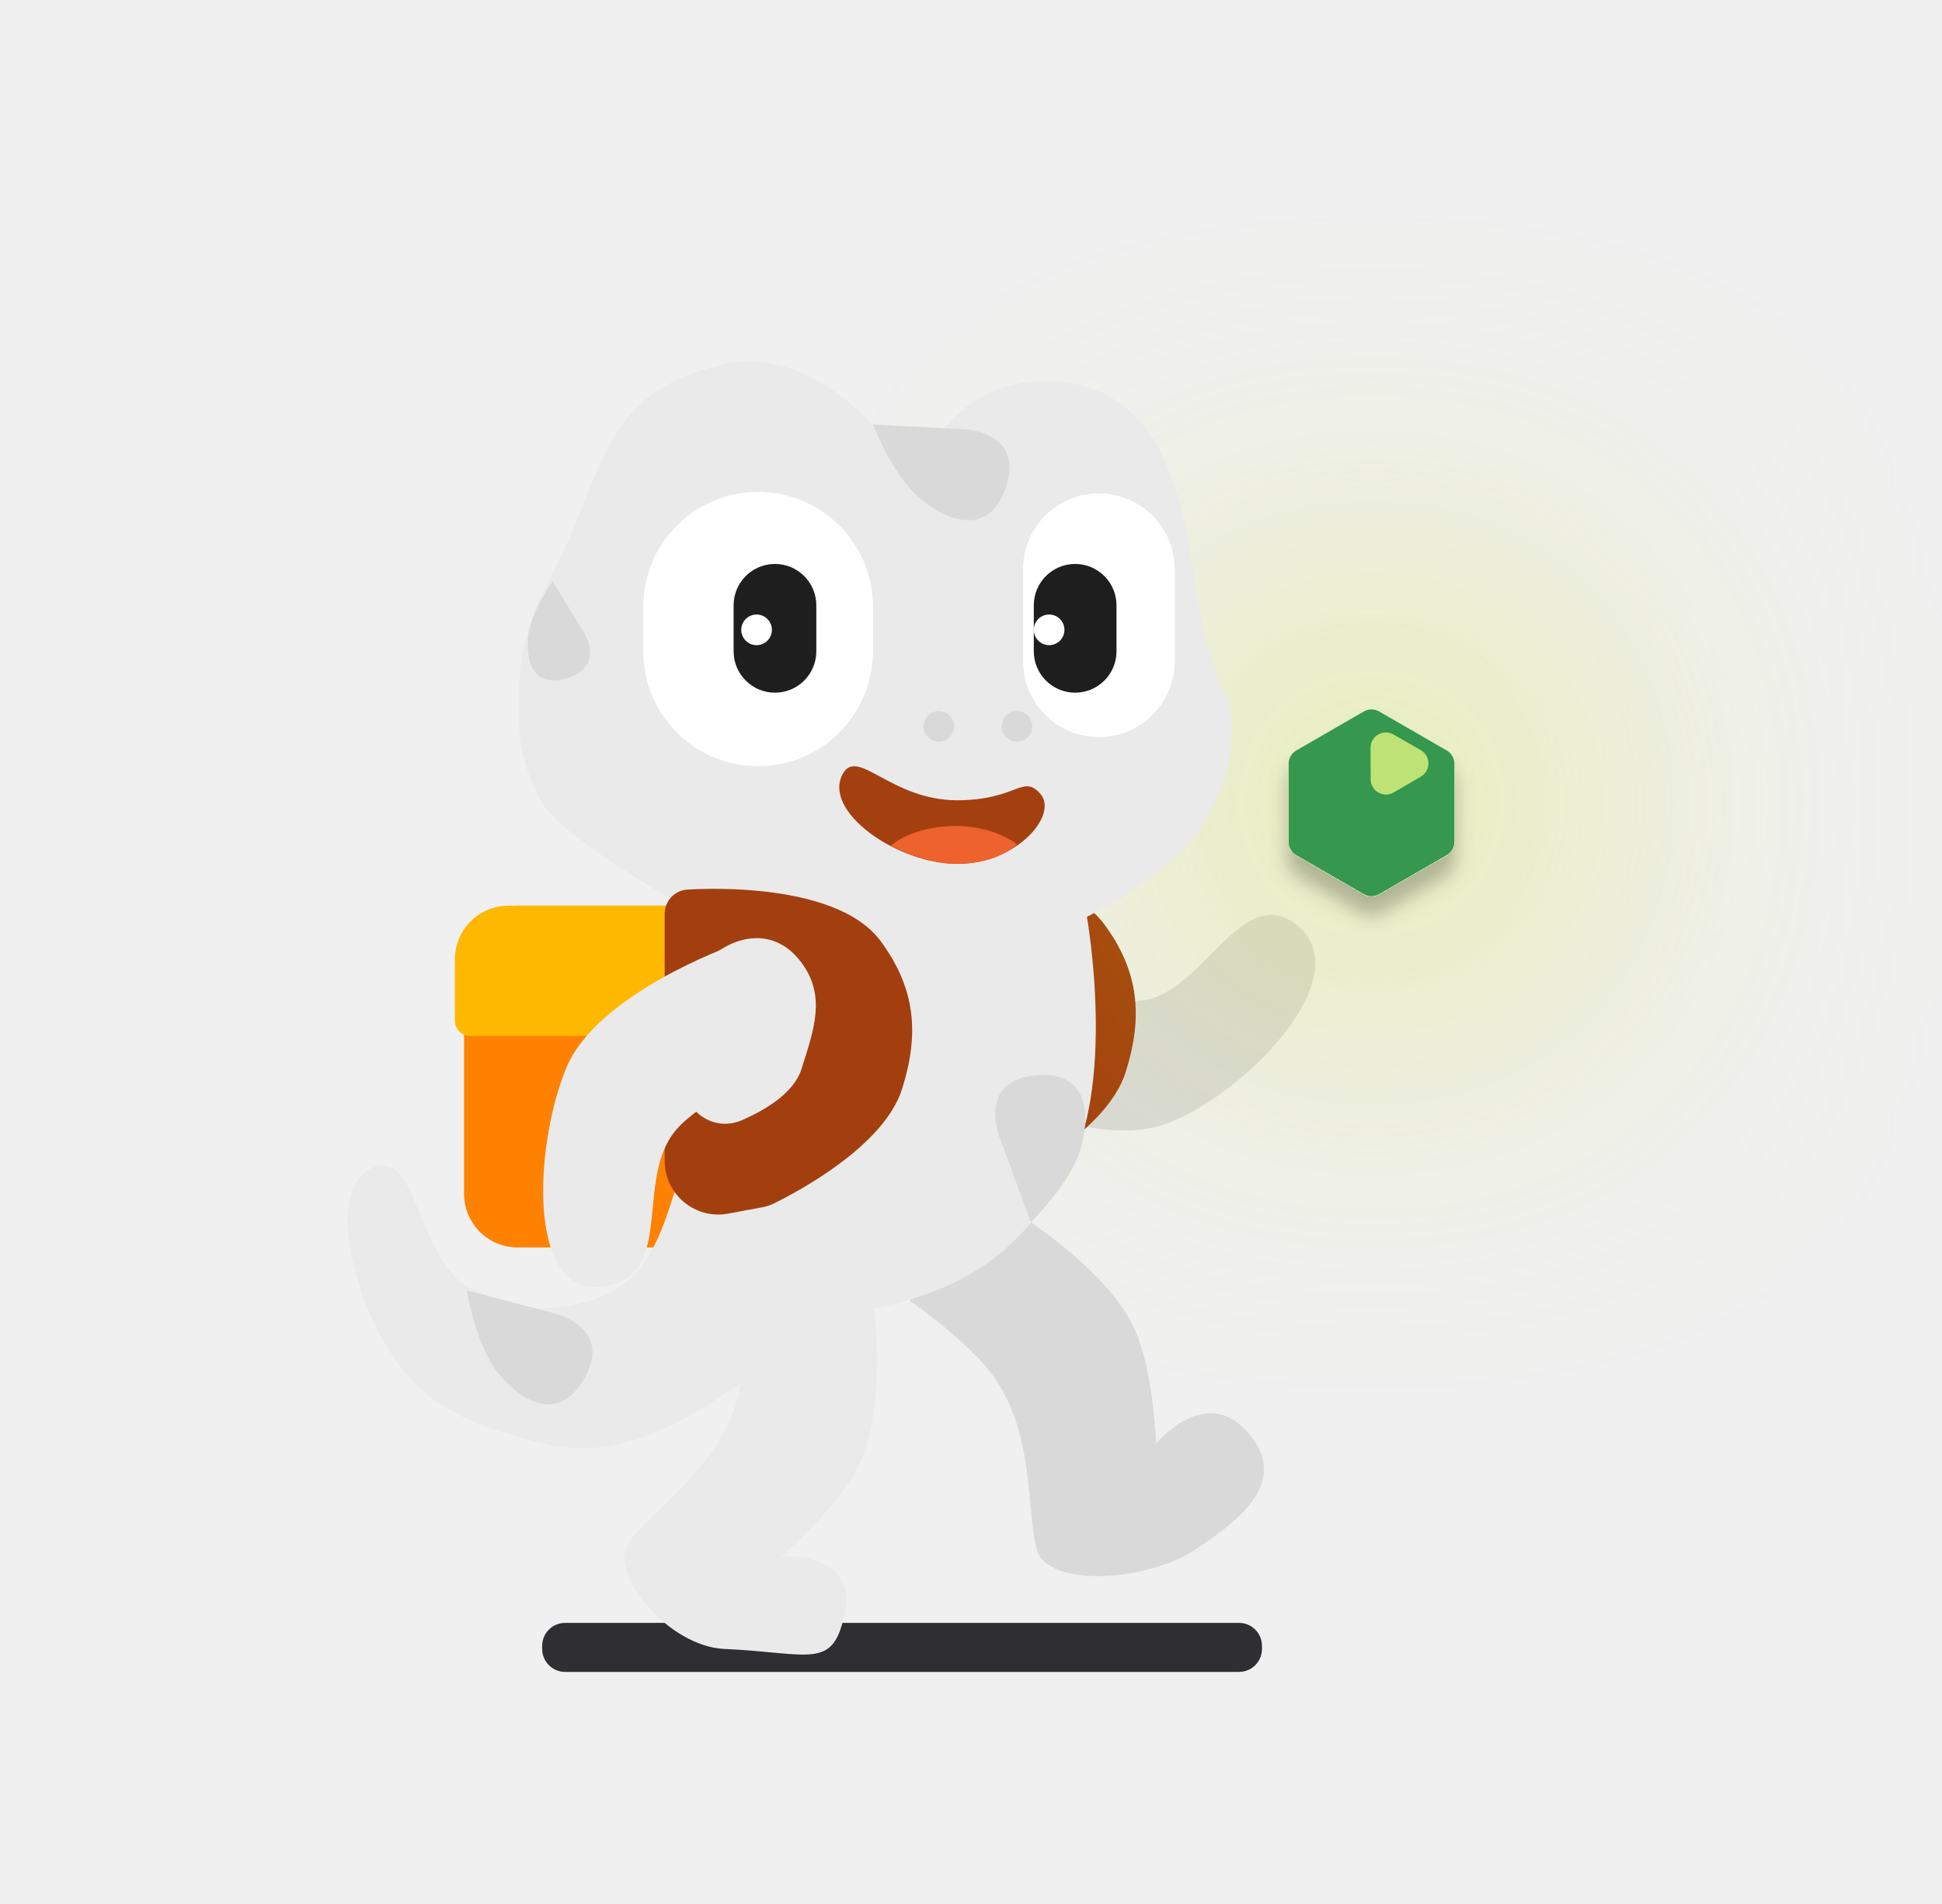
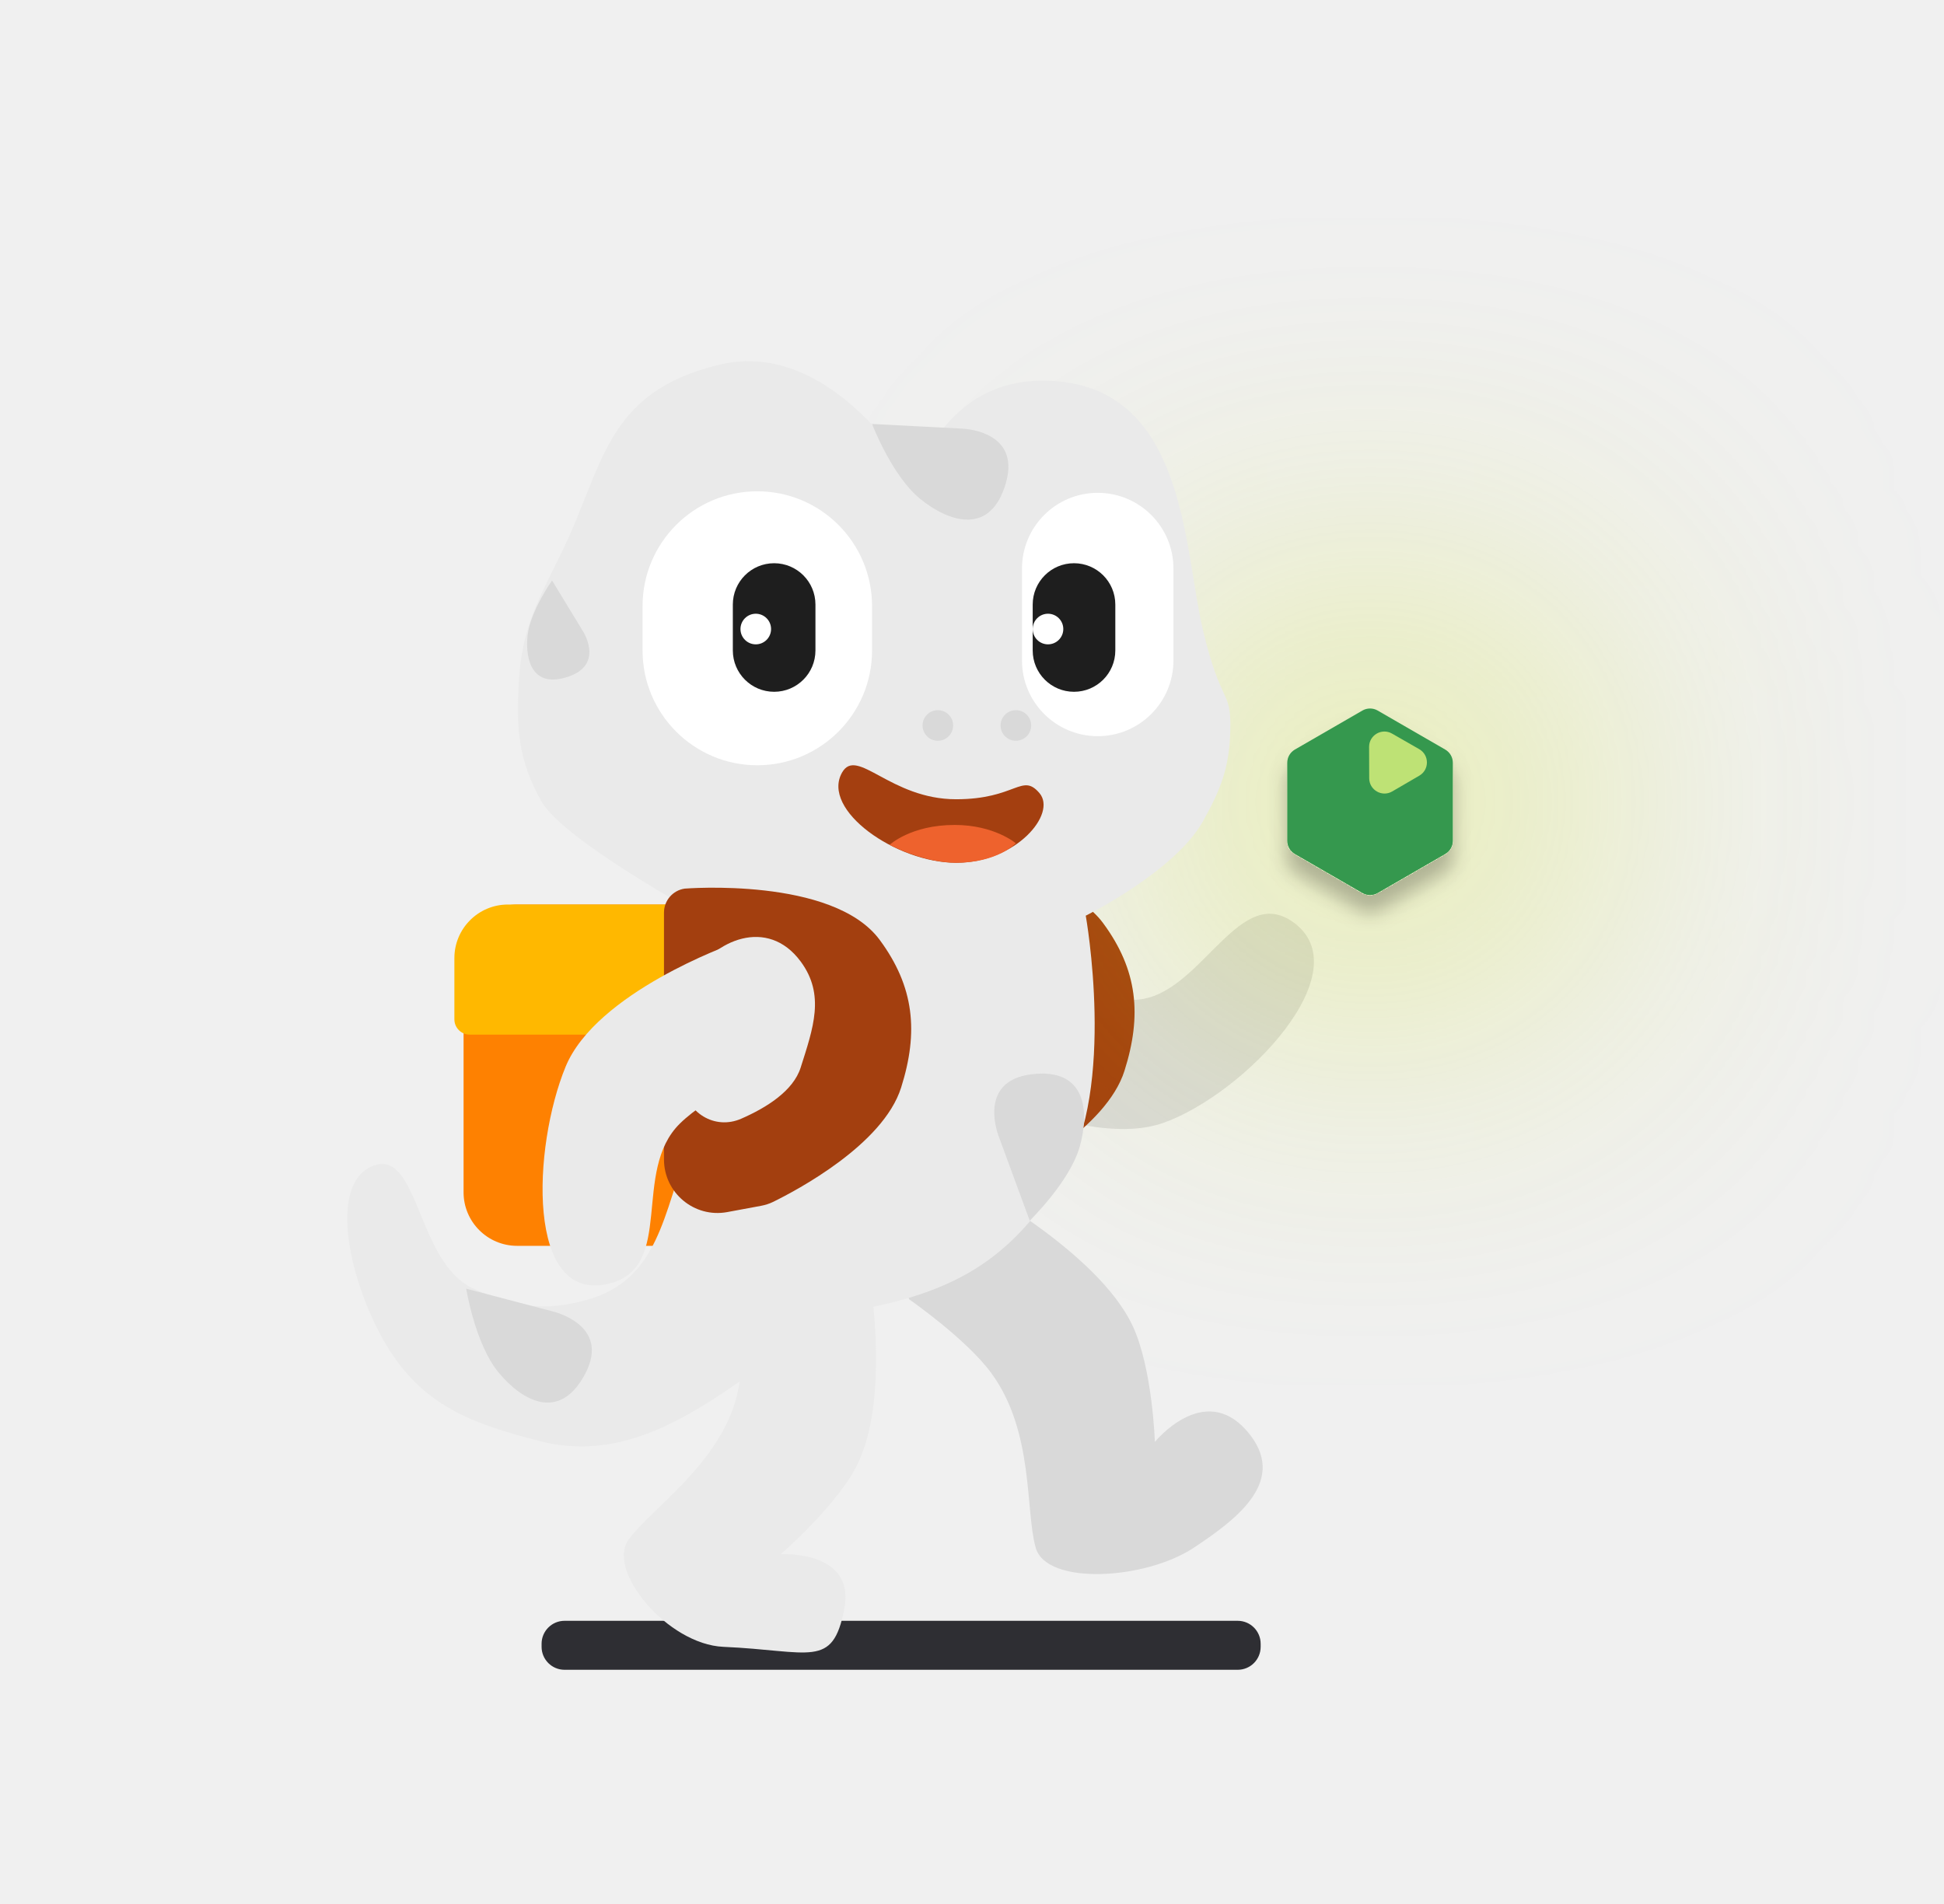
- <svg xmlns="http://www.w3.org/2000/svg" width="401" height="393" viewBox="0 0 401 393" fill="none">
+ <svg xmlns="http://www.w3.org/2000/svg" width="435" height="426" viewBox="0 0 435 426" fill="none">
  <g clip-path="url(#clip0_760_2850)">
-     <path d="M255.843 335.094H116.695C114.075 335.094 111.951 337.219 111.951 339.84V340.473C111.951 343.094 114.075 345.219 116.695 345.219H255.843C258.463 345.219 260.587 343.094 260.587 340.473V339.84C260.587 337.219 258.463 335.094 255.843 335.094Z" fill="#2E2E33" />
-     <path d="M240.5 232.133C224.815 237.689 198.779 223.485 198.779 223.485C198.779 223.485 196.482 215.446 198.258 210.83C200.754 204.342 212.836 200.624 212.836 200.624C212.836 200.624 225.083 206.15 233.462 206.689C247.552 207.595 255.375 182.528 267.053 190.469C281.814 200.505 257.323 226.174 240.5 232.133Z" fill="#D9D9D9" />
-     <path d="M183.422 185.187C183.422 182.706 185.238 180.599 187.691 180.236C187.691 180.236 218.338 177.735 228.013 190.836C235.169 200.527 236.074 209.883 232.44 221.371C228.699 233.198 210.776 242.653 205.961 245.01C205.165 245.4 204.328 245.659 203.457 245.821L196.506 247.108C189.701 248.369 183.422 243.143 183.422 236.219V185.187Z" fill="#A33F0F" />
-     <path d="M189.274 198.557C193.752 190.929 204.794 185.999 211.68 195.306C216.773 202.19 214.266 209.065 211.68 217.226C210.143 222.076 204.568 225.55 199.365 227.816C193.915 230.188 188.097 226.588 187.329 220.692C186.38 213.412 186.046 204.057 189.274 198.557Z" fill="#EAEAEA" />
-     <path d="M95.822 198.083C95.822 191.966 100.778 187.008 106.891 187.008H161.601V246.496C161.601 252.612 156.646 257.571 150.533 257.571H106.891C100.778 257.571 95.822 252.612 95.822 246.496V198.083Z" fill="#FE8101" />
-     <path d="M137.884 210.74C137.884 212.487 136.468 213.904 134.722 213.904H97.088C95.342 213.904 93.926 212.487 93.926 210.74V198.083C93.926 191.966 98.881 187.008 104.994 187.008H137.884V210.74Z" fill="#FFB800" />
+     <path d="M276.956 362.746H126.325C123.489 362.746 121.189 365.046 121.189 367.884V368.569C121.189 371.407 123.489 373.707 126.325 373.707H276.956C279.792 373.707 282.091 371.407 282.091 368.569V367.884C282.091 365.046 279.792 362.746 276.956 362.746Z" fill="#2E2E33" />
+     <path d="M260.346 251.29C243.367 257.304 215.182 241.928 215.182 241.928C215.182 241.928 212.695 233.226 214.618 228.229C217.32 221.206 230.399 217.18 230.399 217.18C230.399 217.18 243.657 223.163 252.727 223.746C267.98 224.726 276.449 197.591 289.091 206.187C305.07 217.052 278.558 244.838 260.346 251.29Z" fill="#D9D9D9" />
+     <path d="M198.559 200.471C198.559 197.785 200.525 195.504 203.18 195.111C203.18 195.111 236.356 192.404 246.829 206.586C254.576 217.076 255.556 227.205 251.622 239.641C247.572 252.444 228.17 262.679 222.958 265.231C222.096 265.653 221.19 265.933 220.247 266.108L212.722 267.502C205.356 268.867 198.559 263.21 198.559 255.714V200.471Z" fill="#A33F0F" />
+     <path d="M204.893 214.941C209.74 206.684 221.694 201.348 229.147 211.422C234.661 218.874 231.947 226.317 229.147 235.151C227.484 240.401 221.449 244.162 215.816 246.615C209.917 249.183 203.619 245.286 202.787 238.903C201.76 231.022 201.398 220.895 204.893 214.941Z" fill="#EAEAEA" />
+     <path d="M103.73 214.428C103.73 207.807 109.095 202.439 115.712 202.439H174.938V266.836C174.938 273.458 169.573 278.825 162.956 278.825H115.712C109.095 278.825 103.73 273.458 103.73 266.836V214.428Z" fill="#FE8101" />
+     <path d="M149.261 228.13C149.261 230.022 147.729 231.555 145.838 231.555H105.099C103.208 231.555 101.676 230.022 101.676 228.13V214.428C101.676 207.807 107.04 202.439 113.658 202.439H149.261V228.13Z" fill="#FFB800" />
    <g filter="url(#filter0_f_760_2850)">
-       <path d="M255.994 159.343C258.289 149.574 265.618 141.773 275.221 138.877C284.823 135.981 295.241 138.431 302.548 145.305C309.856 152.178 312.944 162.429 310.649 172.198C308.353 181.967 301.024 189.768 291.422 192.664C281.819 195.56 271.402 193.109 264.094 186.236C256.786 179.363 253.698 169.111 255.994 159.343Z" fill="#D0E60A" />
+       <path d="M277.118 172.494C279.602 161.919 287.536 153.473 297.931 150.339C308.326 147.204 319.603 149.857 327.514 157.297C335.425 164.737 338.767 175.835 336.283 186.41C333.798 196.985 325.864 205.43 315.469 208.564C305.074 211.699 293.797 209.047 285.887 201.606C277.976 194.166 274.633 183.068 277.118 172.494Z" fill="#D0E60A" />
    </g>
    <g filter="url(#filter1_d_760_2850)">
-       <path d="M281.616 146.902C282.595 146.337 283.8 146.337 284.779 146.902L298.734 154.964C299.712 155.529 300.315 156.574 300.315 157.704V173.827C300.315 174.958 299.712 176.002 298.734 176.567L284.779 184.629C283.8 185.194 282.595 185.194 281.616 184.629L267.661 176.567C266.683 176.002 266.08 174.958 266.08 173.827V157.704C266.08 156.574 266.683 155.529 267.661 154.964L281.616 146.902Z" fill="#35984E" />
+       <path d="M304.857 159.025C305.917 158.413 307.222 158.413 308.281 159.025L323.387 167.752C324.447 168.364 325.099 169.495 325.099 170.718V188.172C325.099 189.396 324.447 190.526 323.387 191.138L308.281 199.865C307.222 200.477 305.917 200.477 304.857 199.865L289.751 191.138C288.692 190.526 288.039 189.396 288.039 188.172V170.718C288.039 169.495 288.692 168.364 289.751 167.752L304.857 159.025Z" fill="#35984E" />
    </g>
-     <path d="M287.779 163.629C285.675 164.855 283.034 163.342 283.025 160.906L283.002 154.419C282.993 151.983 285.623 150.451 287.736 151.661L293.363 154.885C295.475 156.095 295.486 159.14 293.382 160.366L287.779 163.629Z" fill="#BEE275" />
-     <path d="M234.173 274.213C226.892 258.48 199.285 243.928 199.285 243.928C199.285 243.928 190.586 246.514 187.604 250.607C183.413 256.36 187.939 268.63 187.939 268.63C187.939 268.63 199.749 276.83 204.911 283.881C213.811 296.038 211.879 312.27 214.103 320.023C216.327 327.776 236.671 326.693 246.828 319.947C255.814 313.979 266.56 305.901 257.686 295.777C248.812 285.653 238.72 298.11 238.72 298.11C238.72 298.11 238.241 283.001 234.173 274.213Z" fill="#D9D9D9" />
-     <path d="M176.949 303.311C184.632 288.543 179.258 260.743 179.258 260.743C179.258 260.743 172.078 256.466 167.164 257.004C160.257 257.76 153.576 268.496 153.576 268.496C153.576 268.496 154.365 281.624 152.057 289.528C148.078 303.157 134.505 311.994 129.905 318.348C125.304 324.699 137.993 339.97 149.527 340.473C167.611 341.264 172.072 345.061 174.51 332.72C176.949 320.38 161.386 321.329 161.386 321.329C161.386 321.329 172.658 311.561 176.949 303.311Z" fill="#EAEAEA" />
-     <path d="M107.263 140.739C107.878 129.815 111.307 123.985 116.118 114.159C124.815 96.399 124.973 81.093 148.692 75.397C172.41 69.701 189.171 99.604 189.171 99.604C189.171 99.604 195.496 75.555 220.321 79.036C245.147 82.517 244.83 114.159 248.625 130.139C252.42 146.118 254.476 142.373 254.318 150.706C254.169 158.505 252.446 163.051 248.625 169.85C242.812 180.196 224.432 189.31 224.432 189.31C224.432 189.31 230.805 224.922 219.847 242.786C209.928 258.955 199.291 266.36 179.842 270.315C160.393 274.27 139.638 305.049 111.849 298.002C97.516 294.367 87.302 290.629 79.75 277.909C72.382 265.499 67.574 244.843 77.062 241.046C86.549 237.249 86.15 261.075 97.776 266.36C106.195 270.187 112.431 271.227 121.336 268.733C136.155 264.583 137.111 250.961 142.468 236.527C148.981 218.977 148.951 208.524 145.055 189.31C145.055 189.31 116.322 173.64 111.849 165.578C107.064 156.954 106.71 150.588 107.263 140.739Z" fill="#EAEAEA" />
-     <path d="M180.26 87.65L198.602 88.6C198.602 88.6 211.094 88.758 207.931 99.833C204.769 110.908 196.072 107.902 190.222 103.155C184.371 98.409 180.26 87.65 180.26 87.65Z" fill="#D9D9D9" />
-     <path d="M114.116 120.008L120.44 130.4C120.44 130.4 125.023 137.289 117.558 139.866C110.092 142.443 108.544 136.522 109.048 131.479C109.551 126.437 114.116 120.008 114.116 120.008Z" fill="#D9D9D9" />
-     <path d="M96.367 266.43L114.132 271.095C114.132 271.095 126.331 273.794 120.981 283.993C115.632 294.192 107.729 289.477 102.966 283.639C98.204 277.8 96.367 266.43 96.367 266.43Z" fill="#D9D9D9" />
-     <path d="M220.424 146.979C220.424 152.484 215.963 156.947 210.462 156.947C204.96 156.947 200.5 152.484 200.5 146.979C200.5 141.475 201.956 132.74 207.457 132.74C212.959 132.74 220.424 141.475 220.424 146.979Z" fill="#EAEAEA" />
-     <path d="M212.85 252.356L206.508 235.109C206.508 235.109 201.741 223.555 213.162 222.109C224.582 220.662 225.24 229.845 223.179 237.094C221.119 244.343 212.85 252.356 212.85 252.356Z" fill="#D9D9D9" />
-     <path d="M193.86 153.149C195.606 153.149 197.022 151.732 197.022 149.985C197.022 148.237 195.606 146.82 193.86 146.82C192.113 146.82 190.697 148.237 190.697 149.985C190.697 151.732 192.113 153.149 193.86 153.149Z" fill="#D9D9D9" />
-     <path d="M209.987 153.149C211.733 153.149 213.149 151.732 213.149 149.985C213.149 148.237 211.733 146.82 209.987 146.82C208.24 146.82 206.824 148.237 206.824 149.985C206.824 151.732 208.24 153.149 209.987 153.149Z" fill="#D9D9D9" />
-     <path d="M214.868 163.975C218.505 168.246 210.033 178.372 197.632 178.372C185.232 178.372 169.645 167.455 174.072 159.703C177.144 154.324 184.034 165.24 197.632 165.24C210.033 165.24 211.231 159.703 214.868 163.975Z" fill="#A43F10" />
-     <path d="M209.987 174.35C209.987 174.35 206.192 178.371 197.632 178.371C190.854 178.371 183.896 174.666 183.896 174.666C183.896 174.666 188.256 170.553 197.337 170.553C205.559 170.553 209.987 174.35 209.987 174.35Z" fill="#EE622D" />
-     <path d="M137.25 188.669C137.25 186.189 139.067 184.082 141.519 183.718C141.519 183.718 172.166 181.218 181.841 194.318C188.997 204.009 189.902 213.366 186.268 224.853C182.527 236.68 164.604 246.136 159.789 248.493C158.993 248.883 158.156 249.142 157.285 249.303L150.334 250.591C143.529 251.852 137.25 246.626 137.25 239.701V188.669Z" fill="#A33F0F" />
-     <path d="M143.102 202.037C147.58 194.409 158.622 189.48 165.508 198.786C170.601 205.67 168.094 212.546 165.508 220.706C163.971 225.556 158.396 229.031 153.193 231.296C147.743 233.669 141.925 230.069 141.157 224.172C140.208 216.892 139.874 207.538 143.102 202.037Z" fill="#EAEAEA" />
-     <path d="M116.907 220.549C123.238 205.153 151.184 195.229 151.184 195.229C151.184 195.229 158.701 198.88 160.952 203.284C164.116 209.474 158.822 220.958 158.822 220.958C158.822 220.958 146.536 226.398 140.544 232.283C130.467 242.179 139.637 261.969 125.934 265.373C108.613 269.676 110.118 237.063 116.907 220.549Z" fill="#EAEAEA" />
-     <path d="M180.261 125.304C180.261 112.197 169.642 101.572 156.543 101.572C143.443 101.572 132.824 112.197 132.824 125.304V134.48C132.824 147.587 143.443 158.212 156.543 158.212C169.642 158.212 180.261 147.587 180.261 134.48V125.304Z" fill="white" />
-     <path d="M168.56 124.989C168.56 120.27 164.737 116.445 160.021 116.445C155.305 116.445 151.482 120.27 151.482 124.989V134.482C151.482 139.2 155.305 143.025 160.021 143.025C164.737 143.025 168.56 139.2 168.56 134.482V124.989Z" fill="#1E1E1E" />
-     <path d="M156.225 133.215C157.972 133.215 159.387 131.799 159.387 130.051C159.387 128.303 157.972 126.887 156.225 126.887C154.478 126.887 153.062 128.303 153.062 130.051C153.062 131.799 154.478 133.215 156.225 133.215Z" fill="white" />
-     <path d="M242.56 117.552C242.56 108.901 235.552 101.889 226.906 101.889C218.261 101.889 211.252 108.901 211.252 117.552V136.537C211.252 145.188 218.261 152.2 226.906 152.2C235.552 152.2 242.56 145.188 242.56 136.537V117.552Z" fill="white" />
-     <path d="M230.544 124.989C230.544 120.27 226.721 116.445 222.005 116.445C217.29 116.445 213.467 120.27 213.467 124.989V134.482C213.467 139.2 217.29 143.025 222.005 143.025C226.721 143.025 230.544 139.2 230.544 134.482V124.989Z" fill="#1E1E1E" />
-     <path d="M216.629 133.215C218.376 133.215 219.792 131.799 219.792 130.051C219.792 128.303 218.376 126.887 216.629 126.887C214.883 126.887 213.467 128.303 213.467 130.051C213.467 131.799 214.883 133.215 216.629 133.215Z" fill="white" />
+     <path d="M311.528 177.132C309.251 178.459 306.392 176.821 306.382 174.184L306.357 167.162C306.348 164.525 309.195 162.866 311.482 164.177L317.573 167.666C319.86 168.977 319.871 172.273 317.594 173.599L311.528 177.132Z" fill="#BEE275" />
+     <path d="M253.497 296.841C245.615 279.81 215.73 264.057 215.73 264.057C215.73 264.057 206.313 266.857 203.085 271.287C198.548 277.515 203.447 290.798 203.447 290.798C203.447 290.798 216.232 299.674 221.82 307.307C231.454 320.467 229.363 338.038 231.771 346.432C234.179 354.824 256.201 353.652 267.196 346.349C276.924 339.889 288.557 331.144 278.95 320.184C269.343 309.225 258.419 322.71 258.419 322.71C258.419 322.71 257.901 306.355 253.497 296.841Z" fill="#D9D9D9" />
+     <path d="M191.552 328.341C199.868 312.355 194.051 282.261 194.051 282.261C194.051 282.261 186.279 277.63 180.959 278.213C173.482 279.032 166.25 290.654 166.25 290.654C166.25 290.654 167.104 304.865 164.605 313.421C160.298 328.175 145.605 337.741 140.625 344.619C135.645 351.494 149.38 368.025 161.867 368.57C181.443 369.426 186.272 373.536 188.912 360.177C191.552 346.818 174.705 347.846 174.705 347.846C174.705 347.846 186.906 337.272 191.552 328.341Z" fill="#EAEAEA" />
+     <path d="M116.117 152.353C116.782 140.527 120.494 134.216 125.702 123.58C135.117 104.354 135.288 87.784 160.964 81.619C186.639 75.453 204.784 107.823 204.784 107.823C204.784 107.823 211.63 81.79 238.504 85.558C265.378 89.326 265.036 123.58 269.144 140.878C273.252 158.176 275.478 154.122 275.306 163.143C275.146 171.585 273.28 176.506 269.144 183.866C262.851 195.066 242.955 204.932 242.955 204.932C242.955 204.932 249.853 243.483 237.991 262.821C227.254 280.324 215.739 288.34 194.684 292.622C173.63 296.903 151.163 330.222 121.081 322.594C105.565 318.659 94.508 314.612 86.333 300.843C78.357 287.409 73.153 265.047 83.423 260.937C93.693 256.827 93.261 282.619 105.846 288.34C114.96 292.483 121.711 293.609 131.351 290.909C147.393 286.417 148.428 271.671 154.227 256.046C161.277 237.047 161.245 225.731 157.027 204.932C157.027 204.932 125.923 187.969 121.081 179.242C115.901 169.906 115.517 163.014 116.117 152.353Z" fill="#EAEAEA" />
+     <path d="M195.135 94.883L214.991 95.91C214.991 95.91 228.513 96.082 225.09 108.07C221.666 120.059 212.252 116.805 205.919 111.667C199.585 106.529 195.135 94.883 195.135 94.883Z" fill="#D9D9D9" />
+     <path d="M123.532 129.912L130.377 141.162C130.377 141.162 135.339 148.619 127.257 151.409C119.175 154.199 117.499 147.789 118.045 142.33C118.59 136.872 123.532 129.912 123.532 129.912Z" fill="#D9D9D9" />
+     <path d="M104.32 288.416L123.551 293.466C123.551 293.466 136.756 296.388 130.966 307.429C125.175 318.469 116.619 313.366 111.464 307.045C106.308 300.725 104.32 288.416 104.32 288.416Z" fill="#D9D9D9" />
+     <path d="M238.613 159.108C238.613 165.067 233.784 169.897 227.829 169.897C221.873 169.897 217.045 165.067 217.045 159.108C217.045 153.148 218.621 143.693 224.576 143.693C230.532 143.693 238.613 153.148 238.613 159.108Z" fill="#EAEAEA" />
+     <path d="M230.413 273.181L223.549 254.511C223.549 254.511 218.388 242.003 230.751 240.438C243.114 238.872 243.826 248.813 241.596 256.66C239.365 264.506 230.413 273.181 230.413 273.181Z" fill="#D9D9D9" />
+     <path d="M209.857 165.788C211.748 165.788 213.28 164.255 213.28 162.363C213.28 160.471 211.748 158.938 209.857 158.938C207.966 158.938 206.434 160.471 206.434 162.363C206.434 164.255 207.966 165.788 209.857 165.788Z" fill="#D9D9D9" />
+     <path d="M227.316 165.788C229.207 165.788 230.739 164.255 230.739 162.363C230.739 160.471 229.207 158.938 227.316 158.938C225.425 158.938 223.893 160.471 223.893 162.363C223.893 164.255 225.425 165.788 227.316 165.788Z" fill="#D9D9D9" />
+     <path d="M232.599 177.507C236.536 182.131 227.365 193.092 213.941 193.092C200.517 193.092 183.644 181.275 188.436 172.882C191.762 167.059 199.22 178.877 213.941 178.877C227.365 178.877 228.662 172.882 232.599 177.507Z" fill="#A43F10" />
+     <path d="M227.316 188.737C227.316 188.737 223.207 193.091 213.941 193.091C206.604 193.091 199.072 189.08 199.072 189.08C199.072 189.08 203.792 184.627 213.622 184.627C222.523 184.627 227.316 188.737 227.316 188.737Z" fill="#EE622D" />
+     <path d="M148.576 204.238C148.576 201.553 150.543 199.272 153.198 198.878C153.198 198.878 186.373 196.172 196.847 210.353C204.594 220.844 205.573 230.972 201.639 243.408C197.589 256.211 178.188 266.447 172.976 268.999C172.114 269.421 171.207 269.701 170.264 269.875L162.74 271.27C155.374 272.635 148.576 266.977 148.576 259.481V204.238Z" fill="#A33F0F" />
+     <path d="M154.911 218.711C159.758 210.453 171.711 205.117 179.165 215.192C184.679 222.644 181.965 230.086 179.165 238.92C177.501 244.171 171.467 247.932 165.834 250.384C159.935 252.952 153.636 249.055 152.805 242.672C151.778 234.791 151.416 224.665 154.911 218.711Z" fill="#EAEAEA" />
+     <path d="M126.556 238.75C133.408 222.083 163.661 211.34 163.661 211.34C163.661 211.34 171.798 215.293 174.235 220.06C177.66 226.761 171.929 239.193 171.929 239.193C171.929 239.193 158.629 245.082 152.143 251.452C141.235 262.164 151.161 283.588 136.327 287.273C117.577 291.931 119.206 256.627 126.556 238.75Z" fill="#EAEAEA" />
+     <path d="M195.135 135.645C195.135 121.457 183.639 109.955 169.459 109.955C155.279 109.955 143.783 121.457 143.783 135.645V145.579C143.783 159.767 155.279 171.269 169.459 171.269C183.639 171.269 195.135 159.767 195.135 145.579V135.645Z" fill="white" />
+     <path d="M182.469 135.301C182.469 130.193 178.331 126.053 173.226 126.053C168.121 126.053 163.982 130.193 163.982 135.301V145.577C163.982 150.685 168.121 154.826 173.226 154.826C178.331 154.826 182.469 150.685 182.469 145.577V135.301Z" fill="#1E1E1E" />
+     <path d="M169.117 144.208C171.008 144.208 172.54 142.675 172.54 140.783C172.54 138.891 171.008 137.357 169.117 137.357C167.226 137.357 165.693 138.891 165.693 140.783C165.693 142.675 167.226 144.208 169.117 144.208Z" fill="white" />
+     <path d="M262.578 127.252C262.578 117.888 254.991 110.297 245.632 110.297C236.273 110.297 228.686 117.888 228.686 127.252V147.805C228.686 157.169 236.273 164.76 245.632 164.76C254.991 164.76 262.578 157.169 262.578 147.805V127.252Z" fill="white" />
+     <path d="M249.569 135.301C249.569 130.193 245.43 126.053 240.325 126.053C235.22 126.053 231.082 130.193 231.082 135.301V145.577C231.082 150.685 235.22 154.826 240.325 154.826C245.43 154.826 249.569 150.685 249.569 145.577V135.301Z" fill="#1E1E1E" />
+     <path d="M234.505 144.208C236.396 144.208 237.929 142.675 237.929 140.783C237.929 138.891 236.396 137.357 234.505 137.357C232.615 137.357 231.082 138.891 231.082 140.783C231.082 142.675 232.615 144.208 234.505 144.208Z" fill="white" />
  </g>
  <defs>
-     <filter id="filter0_f_760_2850" x="155.248" y="37.682" width="256.146" height="256.178" filterUnits="userSpaceOnUse" color-interpolation-filters="sRGB">
+     <filter id="filter0_f_760_2850" x="176.311" y="49.045" width="260.779" height="260.814" filterUnits="userSpaceOnUse" color-interpolation-filters="sRGB">
      <feFlood flood-opacity="0" result="BackgroundImageFix" />
      <feBlend mode="normal" in="SourceGraphic" in2="BackgroundImageFix" result="shape" />
      <feGaussianBlur stdDeviation="50" result="effect1_foregroundBlur_760_2850" />
    </filter>
-     <filter id="filter1_d_760_2850" x="262.08" y="146.479" width="42.234" height="46.574" filterUnits="userSpaceOnUse" color-interpolation-filters="sRGB">
+     <filter id="filter1_d_760_2850" x="284.039" y="158.566" width="45.06" height="49.758" filterUnits="userSpaceOnUse" color-interpolation-filters="sRGB">
      <feFlood flood-opacity="0" result="BackgroundImageFix" />
      <feColorMatrix in="SourceAlpha" type="matrix" values="0 0 0 0 0 0 0 0 0 0 0 0 0 0 0 0 0 0 127 0" result="hardAlpha" />
      <feOffset dy="4" />
      <feGaussianBlur stdDeviation="2" />
      <feComposite in2="hardAlpha" operator="out" />
      <feColorMatrix type="matrix" values="0 0 0 0 0 0 0 0 0 0 0 0 0 0 0 0 0 0 0.25 0" />
      <feBlend mode="normal" in2="BackgroundImageFix" result="effect1_dropShadow_760_2850" />
      <feBlend mode="normal" in="SourceGraphic" in2="effect1_dropShadow_760_2850" result="shape" />
    </filter>
    <clipPath id="clip0_760_2850">
-       <rect width="401" height="393" fill="white" />
+       <rect width="434.091" height="425.431" fill="white" />
    </clipPath>
  </defs>
</svg>
